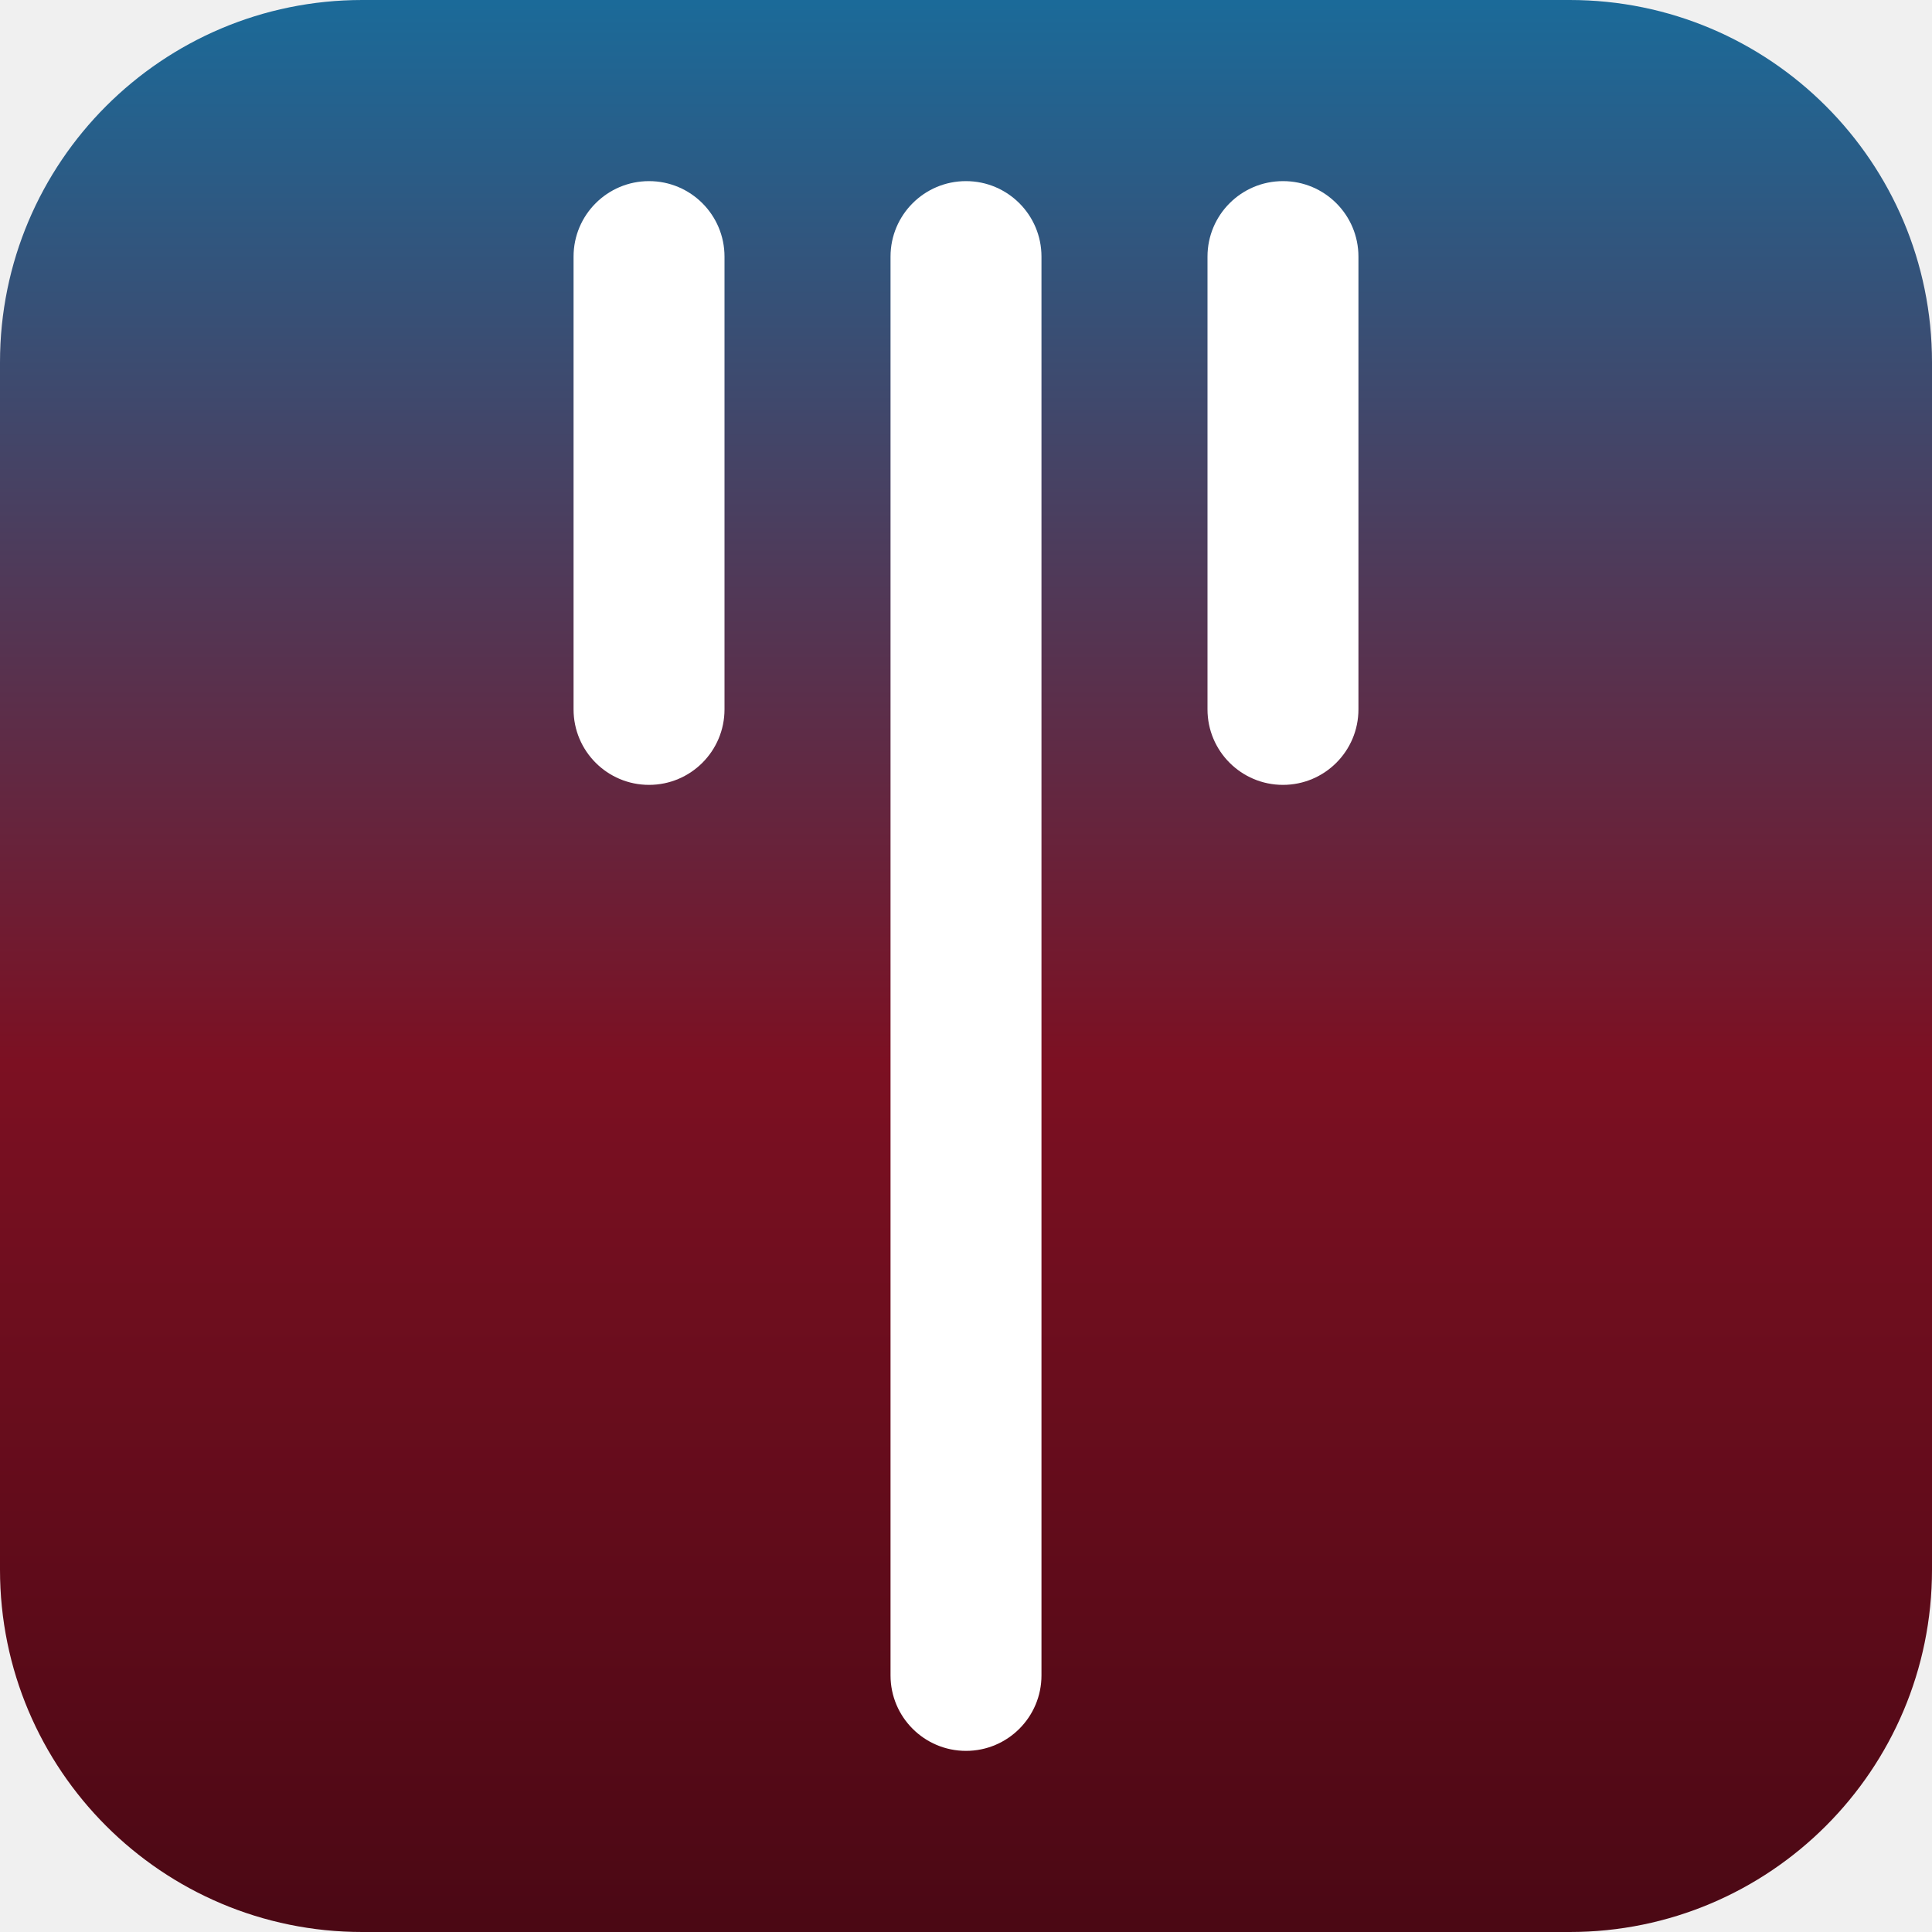
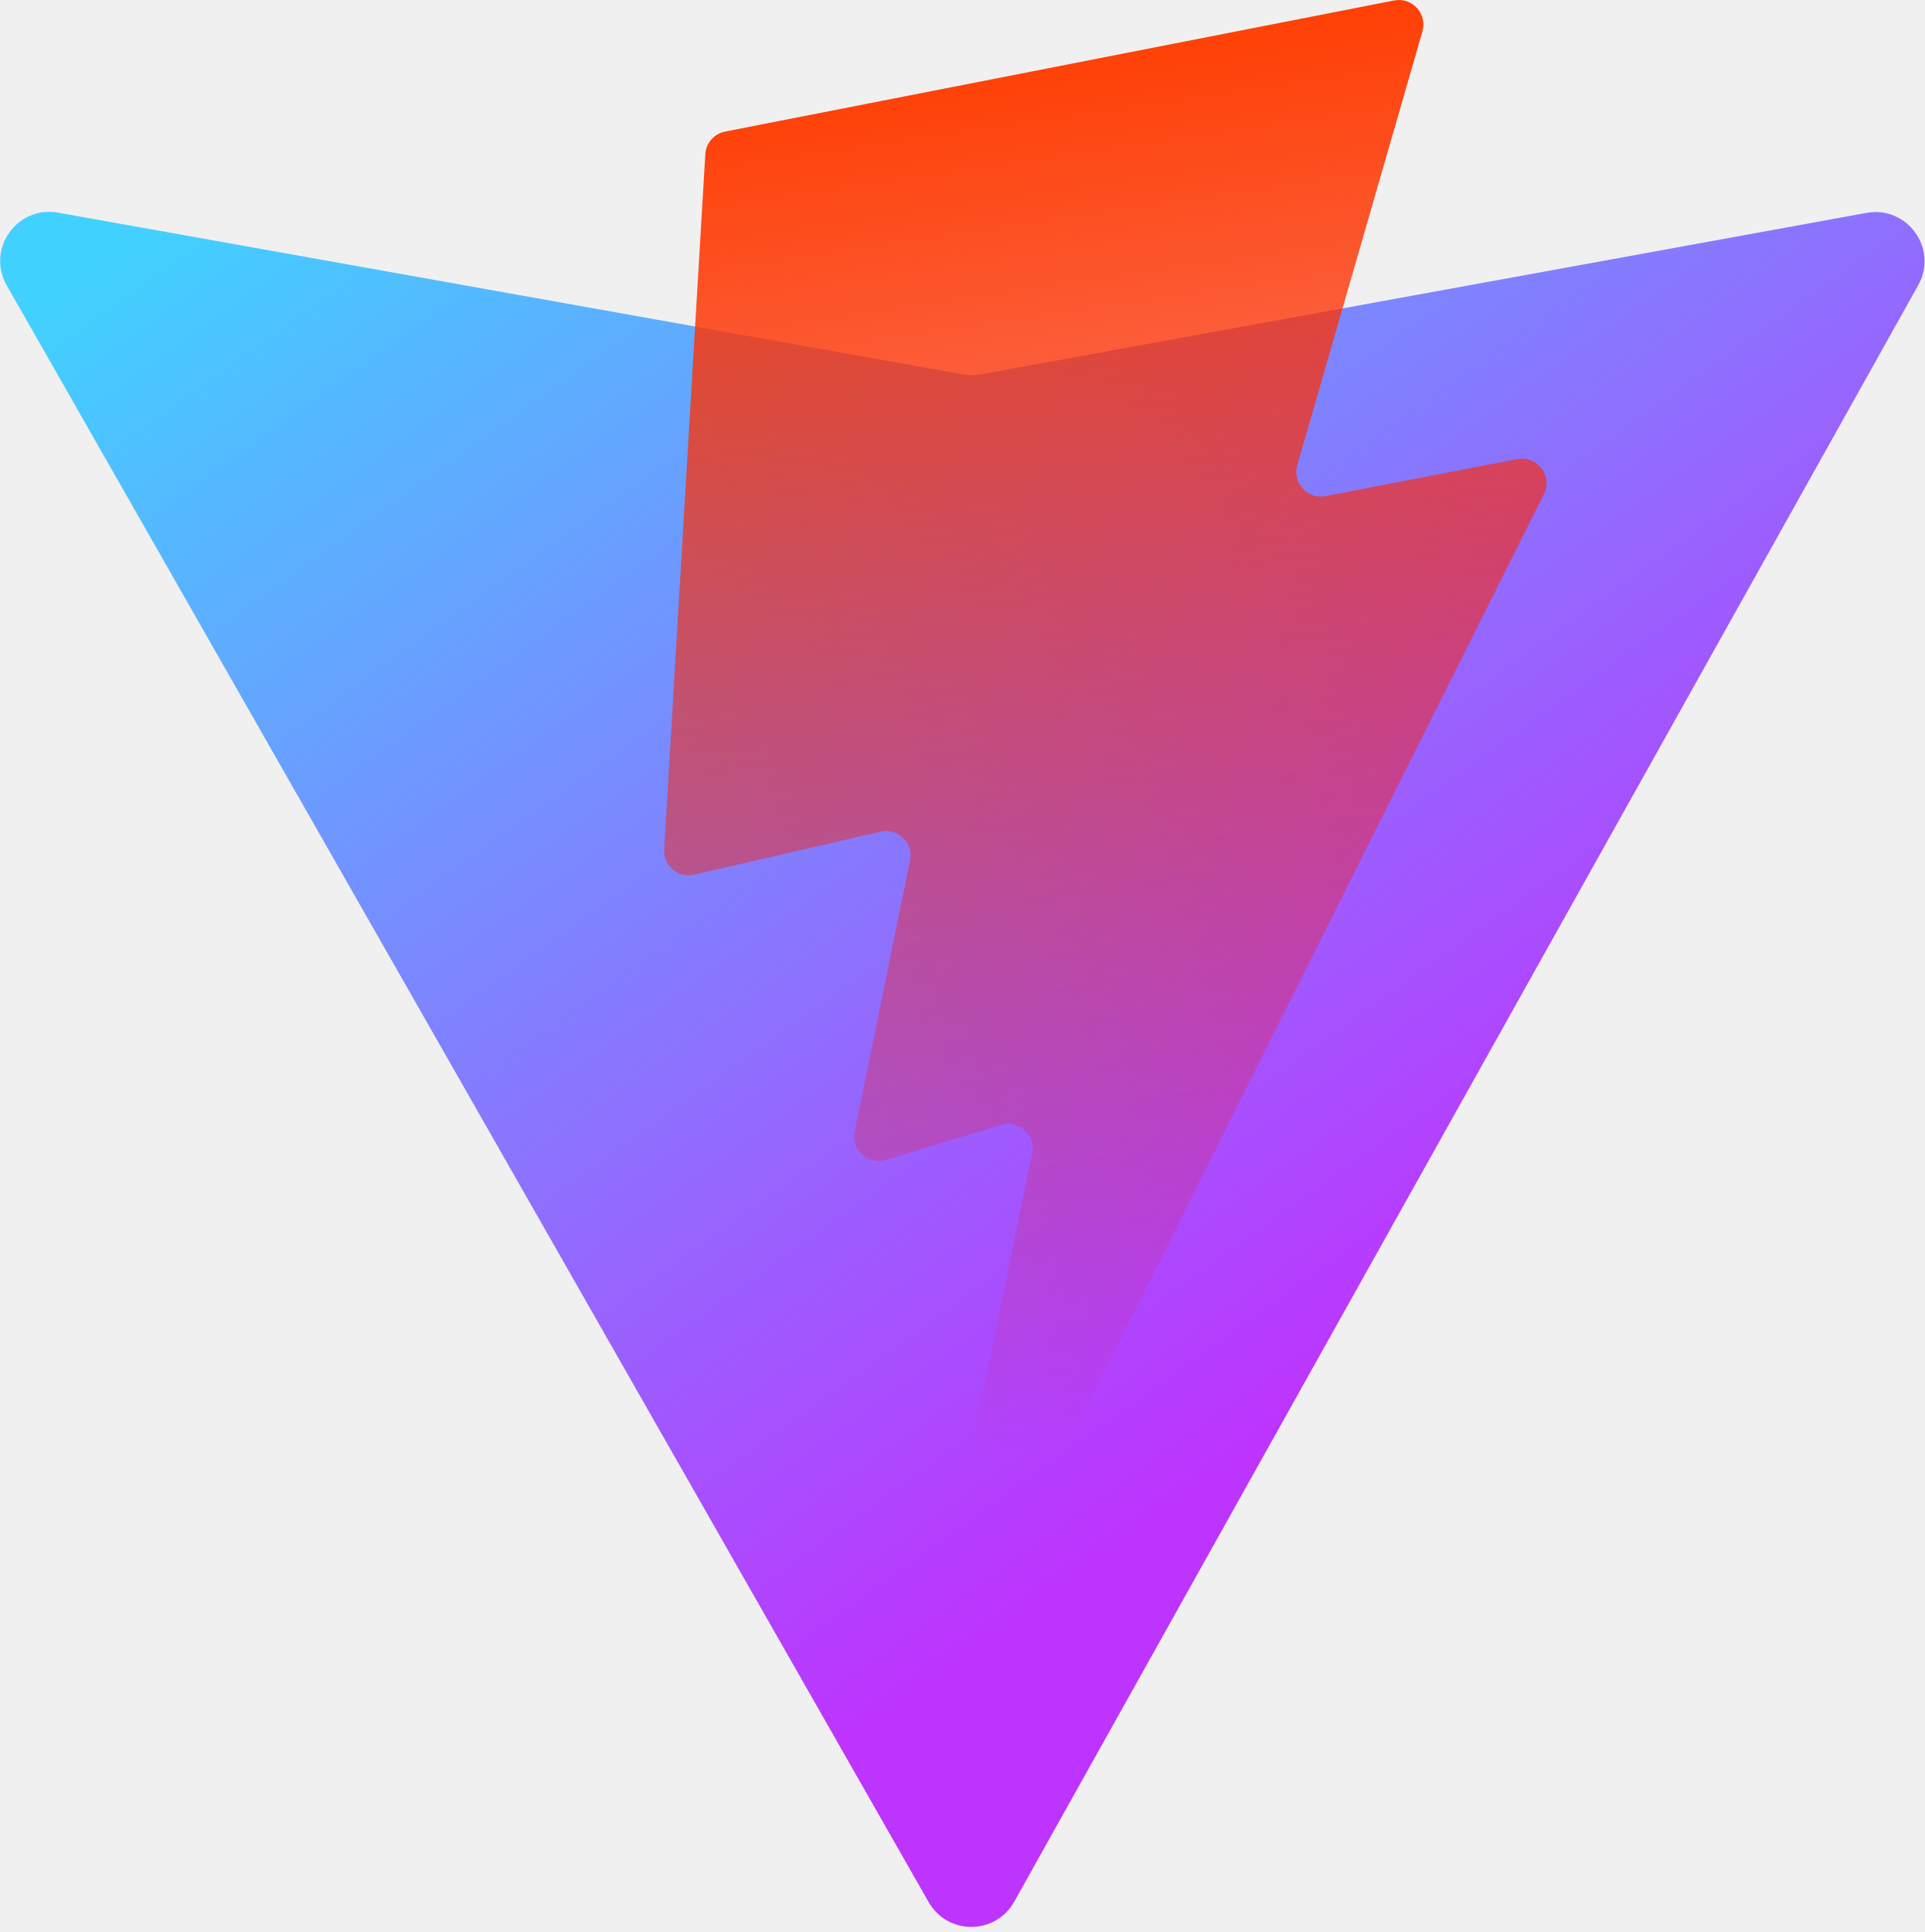
- <svg xmlns="http://www.w3.org/2000/svg" viewBox="0 0 32 32">
+ <svg xmlns="http://www.w3.org/2000/svg" aria-hidden="true" role="img" width="31.88" height="32" viewBox="0 0 256 257">
  <defs>
-     <linearGradient id="bg" x1="0%" y1="0%" x2="0%" y2="100%">
-       <stop offset="0%" style="stop-color:#1a6b9a" />
-       <stop offset="55%" style="stop-color:#7C1022" />
-       <stop offset="100%" style="stop-color:#4a0814" />
+     <linearGradient id="a" x1="-.828%" x2="57.636%" y1="7.652%" y2="78.411%">
+       <stop offset="0%" stop-color="#41D1FF" />
+       <stop offset="100%" stop-color="#BD34FE" />
+     </linearGradient>
+     <linearGradient id="b" x1="43.376%" x2="50.316%" y1="2.242%" y2="89.03%">
+       <stop offset="0%" stop-color="#FF3E00" />
+       <stop offset="100%" stop-color="#FF0000" stop-opacity="0" />
    </linearGradient>
  </defs>
-   <rect width="32" height="32" rx="6" fill="url(#bg)" />
-   <rect x="9.5" y="3" width="2.5" height="10" rx="1.25" fill="white" />
-   <rect x="14.75" y="3" width="2.5" height="26" rx="1.25" fill="white" />
-   <rect x="20" y="3" width="2.5" height="10" rx="1.25" fill="white" />
+   <path fill="url(#a)" d="M255.153 37.938L134.897 252.976c-2.483 4.44-8.862 4.466-11.382.048L.875 37.958c-2.746-4.814 1.371-10.646 6.827-9.67l120.385 21.517a6.537 6.537 0 0 0 2.322-.004l117.867-21.483c5.438-.991 9.574 4.796 6.877 9.62Z" />
+   <path fill="url(#b)" d="M185.432.063L96.44 17.501a3.268 3.268 0 0 0-2.634 3.014l-5.474 92.456a3.268 3.268 0 0 0 3.997 3.378l24.777-5.718c2.318-.535 4.413 1.507 3.936 3.838l-7.361 36.047c-.495 2.426 1.782 4.5 4.151 3.78l15.304-4.649c2.372-.72 4.652 1.36 4.15 3.788l-11.698 56.621c-.732 3.542 3.979 5.473 5.943 2.437l1.313-2.028l72.516-144.72c1.215-2.423-.88-5.186-3.54-4.672l-25.505 4.922c-2.396.462-4.435-1.77-3.759-4.114l16.646-57.705c.677-2.35-1.37-4.583-3.769-4.113Z" />
</svg>
